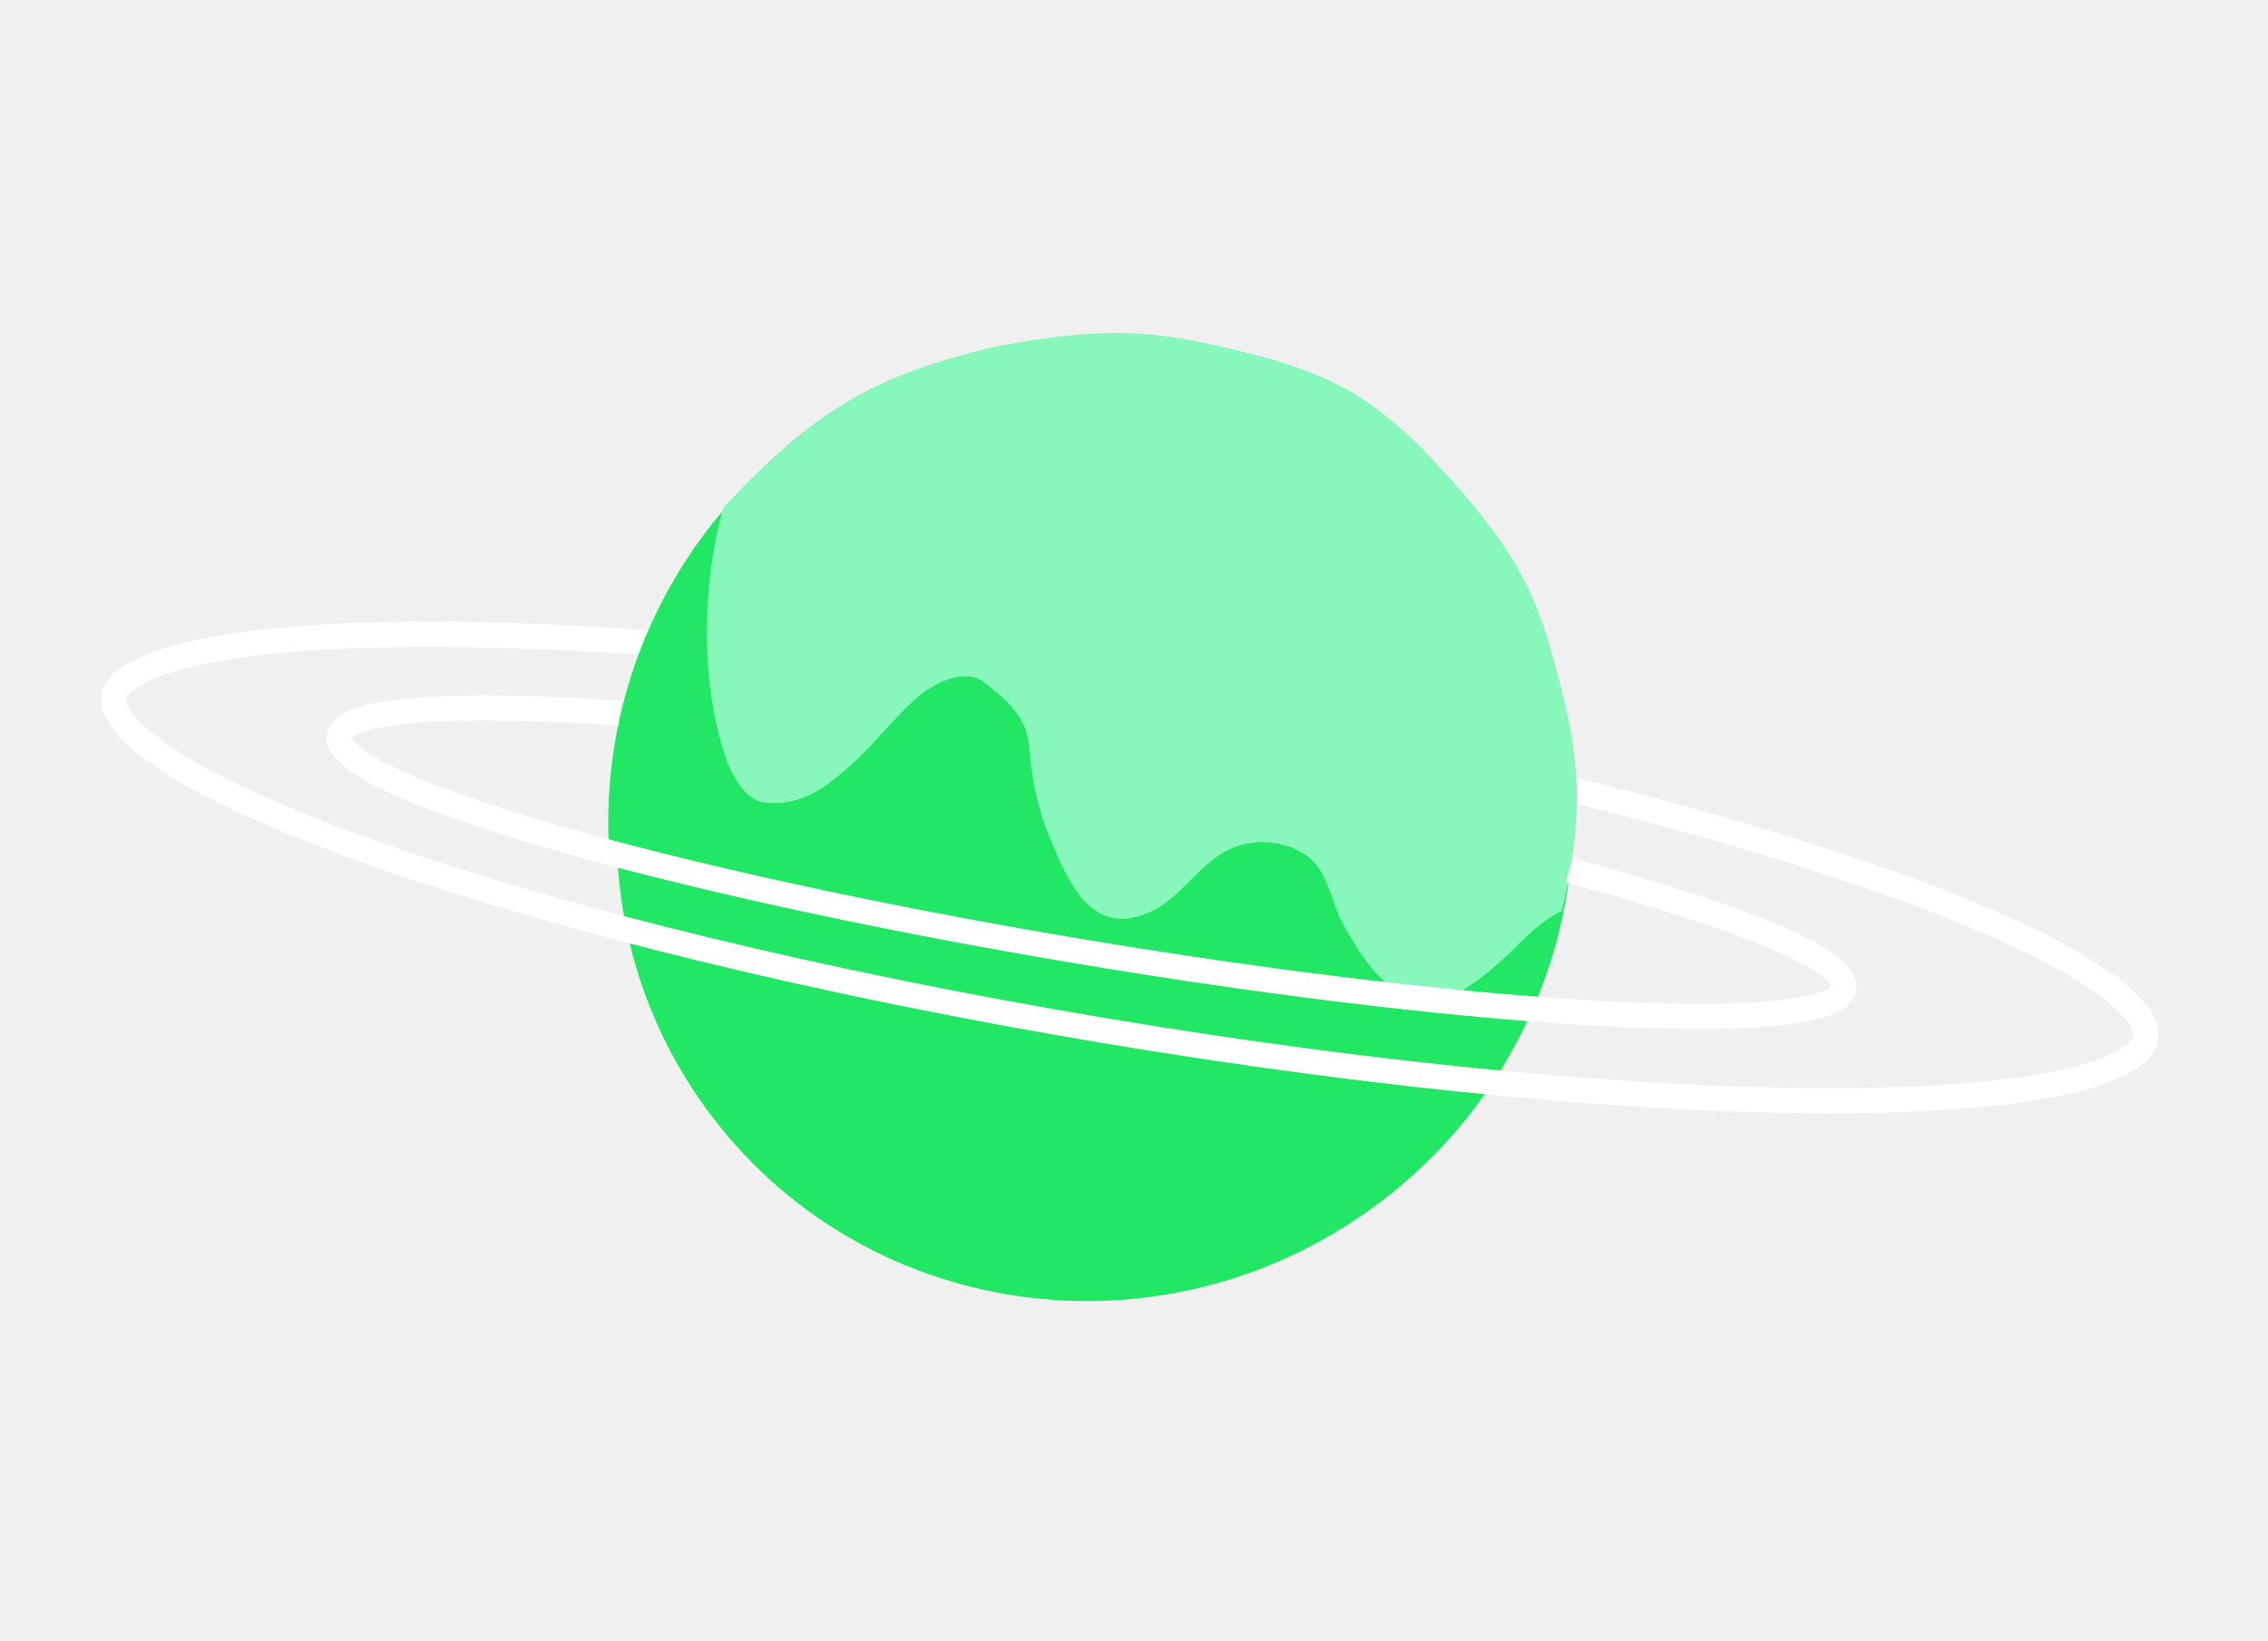
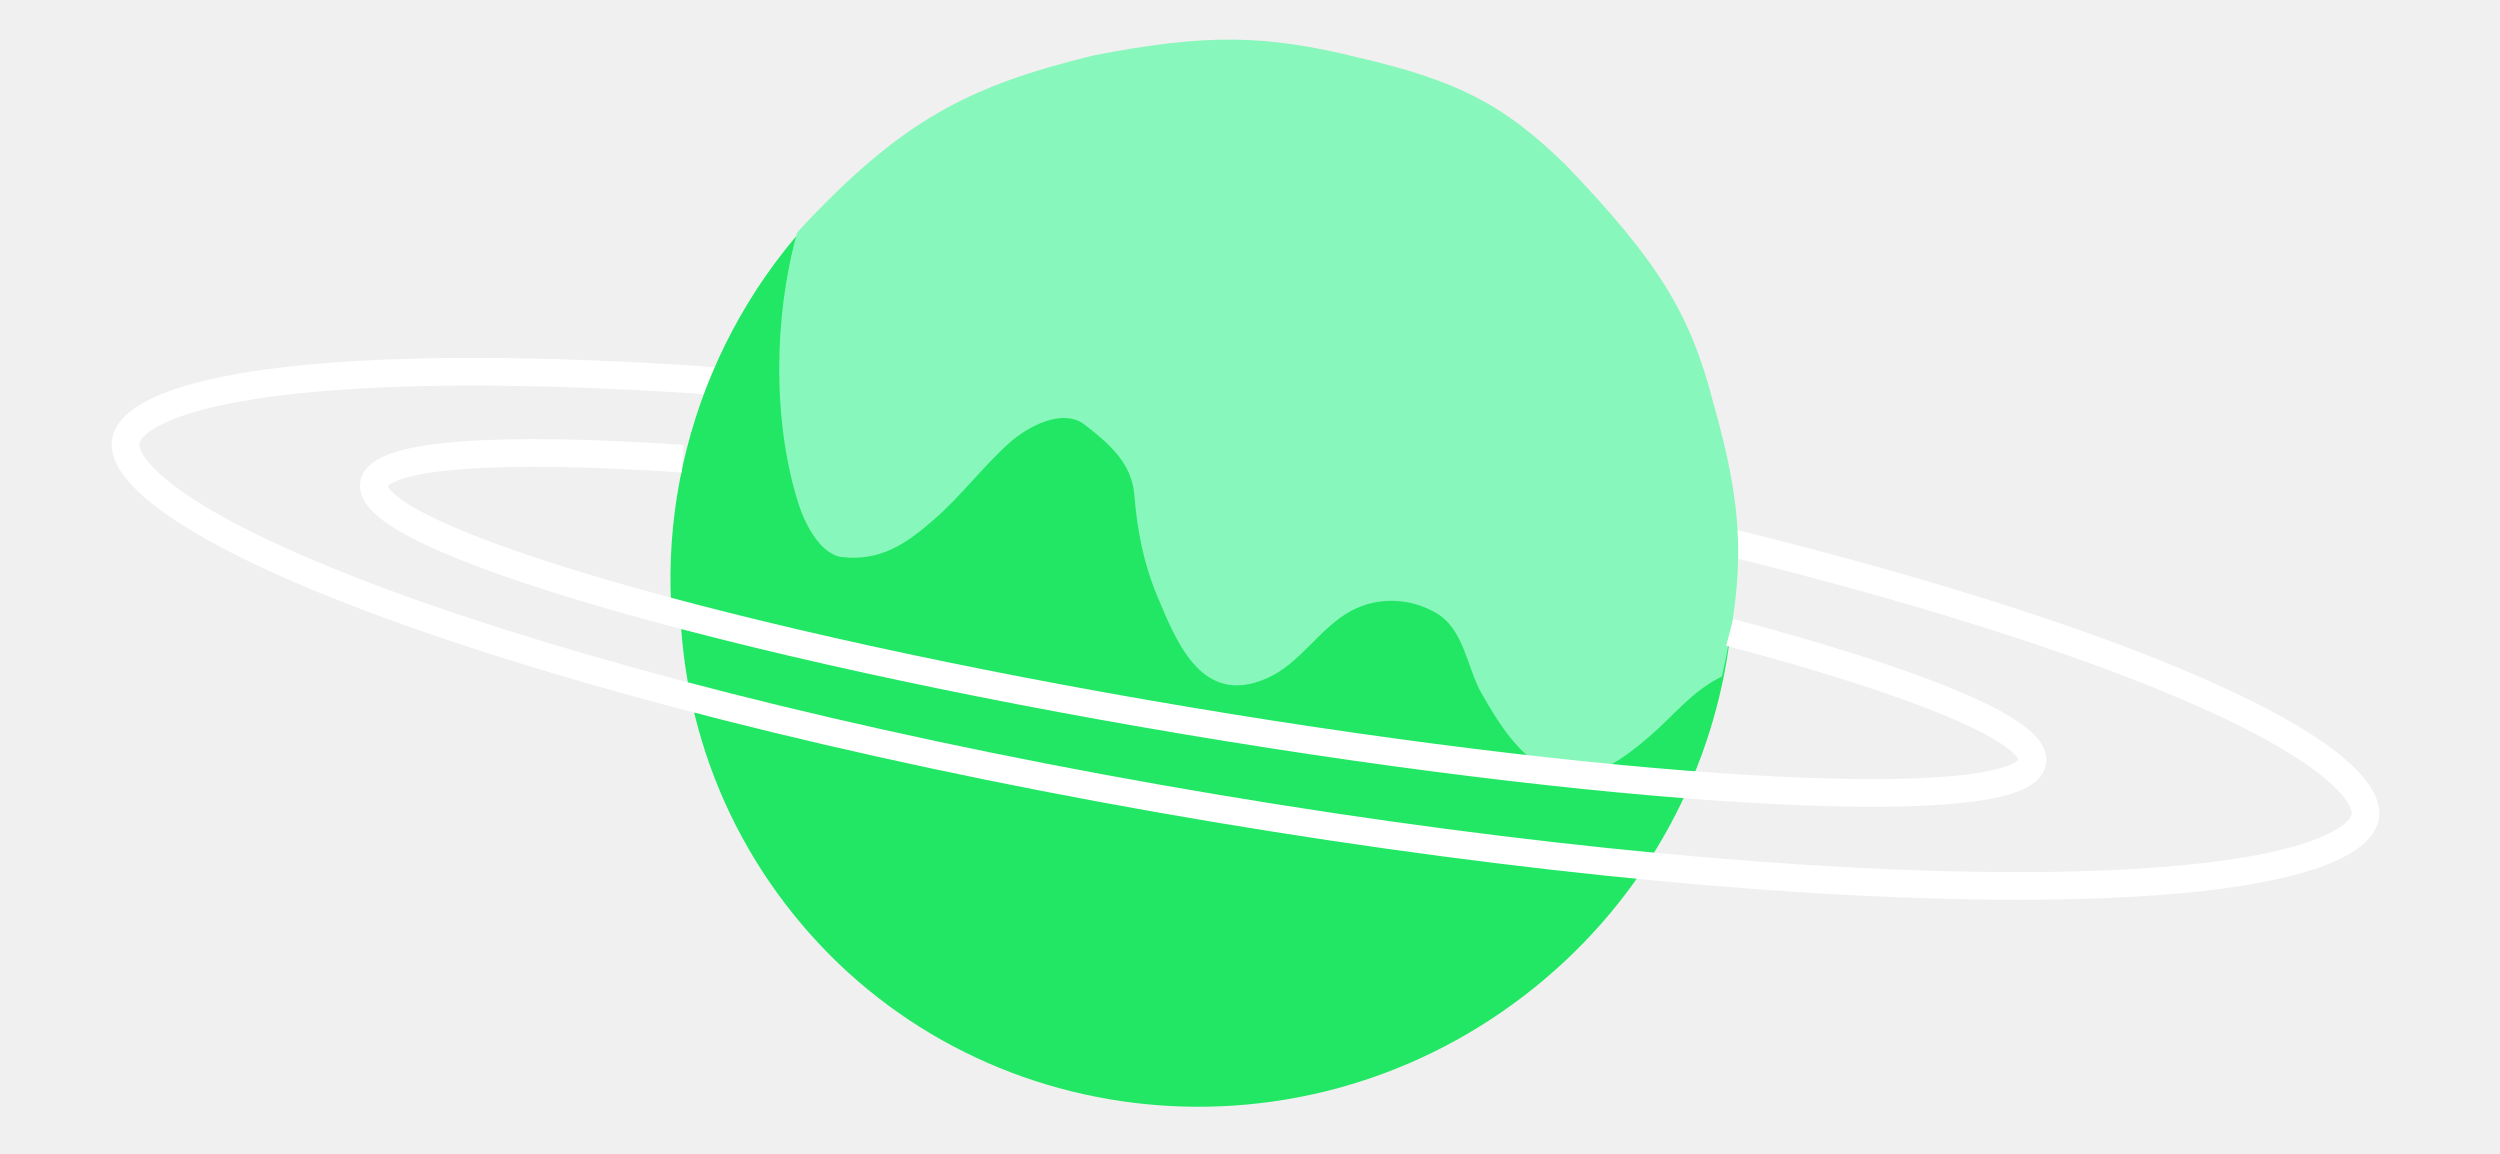
- <svg xmlns="http://www.w3.org/2000/svg" width="271" height="196" viewBox="0 0 271 196" fill="none">
+ <svg xmlns="http://www.w3.org/2000/svg" width="271" height="125" viewBox="0 48 271 100" fill="none">
  <path d="M176.499 63.656C195.462 88.438 190.389 124.171 165.169 143.469C139.949 162.768 104.132 158.323 85.17 133.541C66.207 108.76 71.28 73.027 96.5 53.728C121.72 34.43 157.537 38.875 176.499 63.656Z" fill="#21E764" />
  <path d="M256.389 124.022C256.253 124.835 255.598 125.789 253.909 126.775C252.236 127.75 249.774 128.618 246.524 129.334C240.041 130.761 230.79 131.507 219.398 131.536C196.637 131.595 165.617 128.798 131.748 123.118C97.878 117.438 67.643 109.962 46.147 102.481C35.387 98.737 26.886 95.014 21.223 91.55C18.385 89.813 16.34 88.19 15.078 86.722C13.802 85.239 13.495 84.124 13.631 83.311C13.768 82.498 14.422 81.544 16.111 80.559C17.784 79.583 20.247 78.715 23.496 77.999C29.979 76.572 39.23 75.826 50.622 75.797C73.383 75.738 104.403 78.535 138.272 84.215C172.142 89.895 202.377 97.371 223.873 104.852C234.633 108.596 243.134 112.319 248.797 115.783C251.635 117.52 253.68 119.144 254.942 120.612C256.218 122.095 256.525 123.21 256.389 124.022Z" stroke="white" stroke-width="3" />
  <path fill-rule="evenodd" clip-rule="evenodd" d="M183.435 115.991C189.889 98.379 187.573 78.115 175.477 62.307C156.515 37.526 120.697 33.081 95.478 52.379C79.747 64.416 71.855 82.848 72.744 101.027L183.435 115.991Z" fill="#21E764" />
  <path d="M86.583 90.195C83.712 81.233 83.87 69.799 86.42 60.68C97.728 48.497 104.906 44.854 118.538 41.508C130.848 39.131 137.088 39.242 147.182 41.723C158.207 44.286 163.064 46.902 169.713 53.367C179.799 63.885 183.233 69.519 185.711 79.129C188.959 90.564 189.295 97.061 186.656 108.832C183.32 110.473 181.497 113.03 178.733 115.391C176.135 117.61 171.969 120.884 168.3 119.207C164.659 117.543 162.536 114.018 160.625 110.712C159.055 107.994 158.723 103.794 155.795 102.021C152.915 100.278 149.312 100.146 146.382 101.763C142.997 103.631 140.968 107.411 137.37 109.009C130.425 112.093 127.66 105.444 125.484 100.21L125.429 100.077C123.947 96.514 123.27 92.968 122.961 89.142C122.678 85.645 120.151 83.536 117.584 81.54C115.154 79.652 111.279 81.83 109.408 83.512C106.582 86.054 104.248 89.174 101.397 91.683C98.333 94.379 95.549 96.361 91.292 95.889C88.909 95.624 87.231 92.219 86.583 90.195Z" fill="#88F7BB" />
  <path d="M74 85.22C54.05 83.873 41.089 84.696 40.542 87.954C39.561 93.807 79.006 105.3 128.646 113.625C178.287 121.95 219.324 123.954 220.305 118.101C220.871 114.728 208.006 109.481 187.5 104.046" stroke="white" stroke-width="3" />
</svg>
